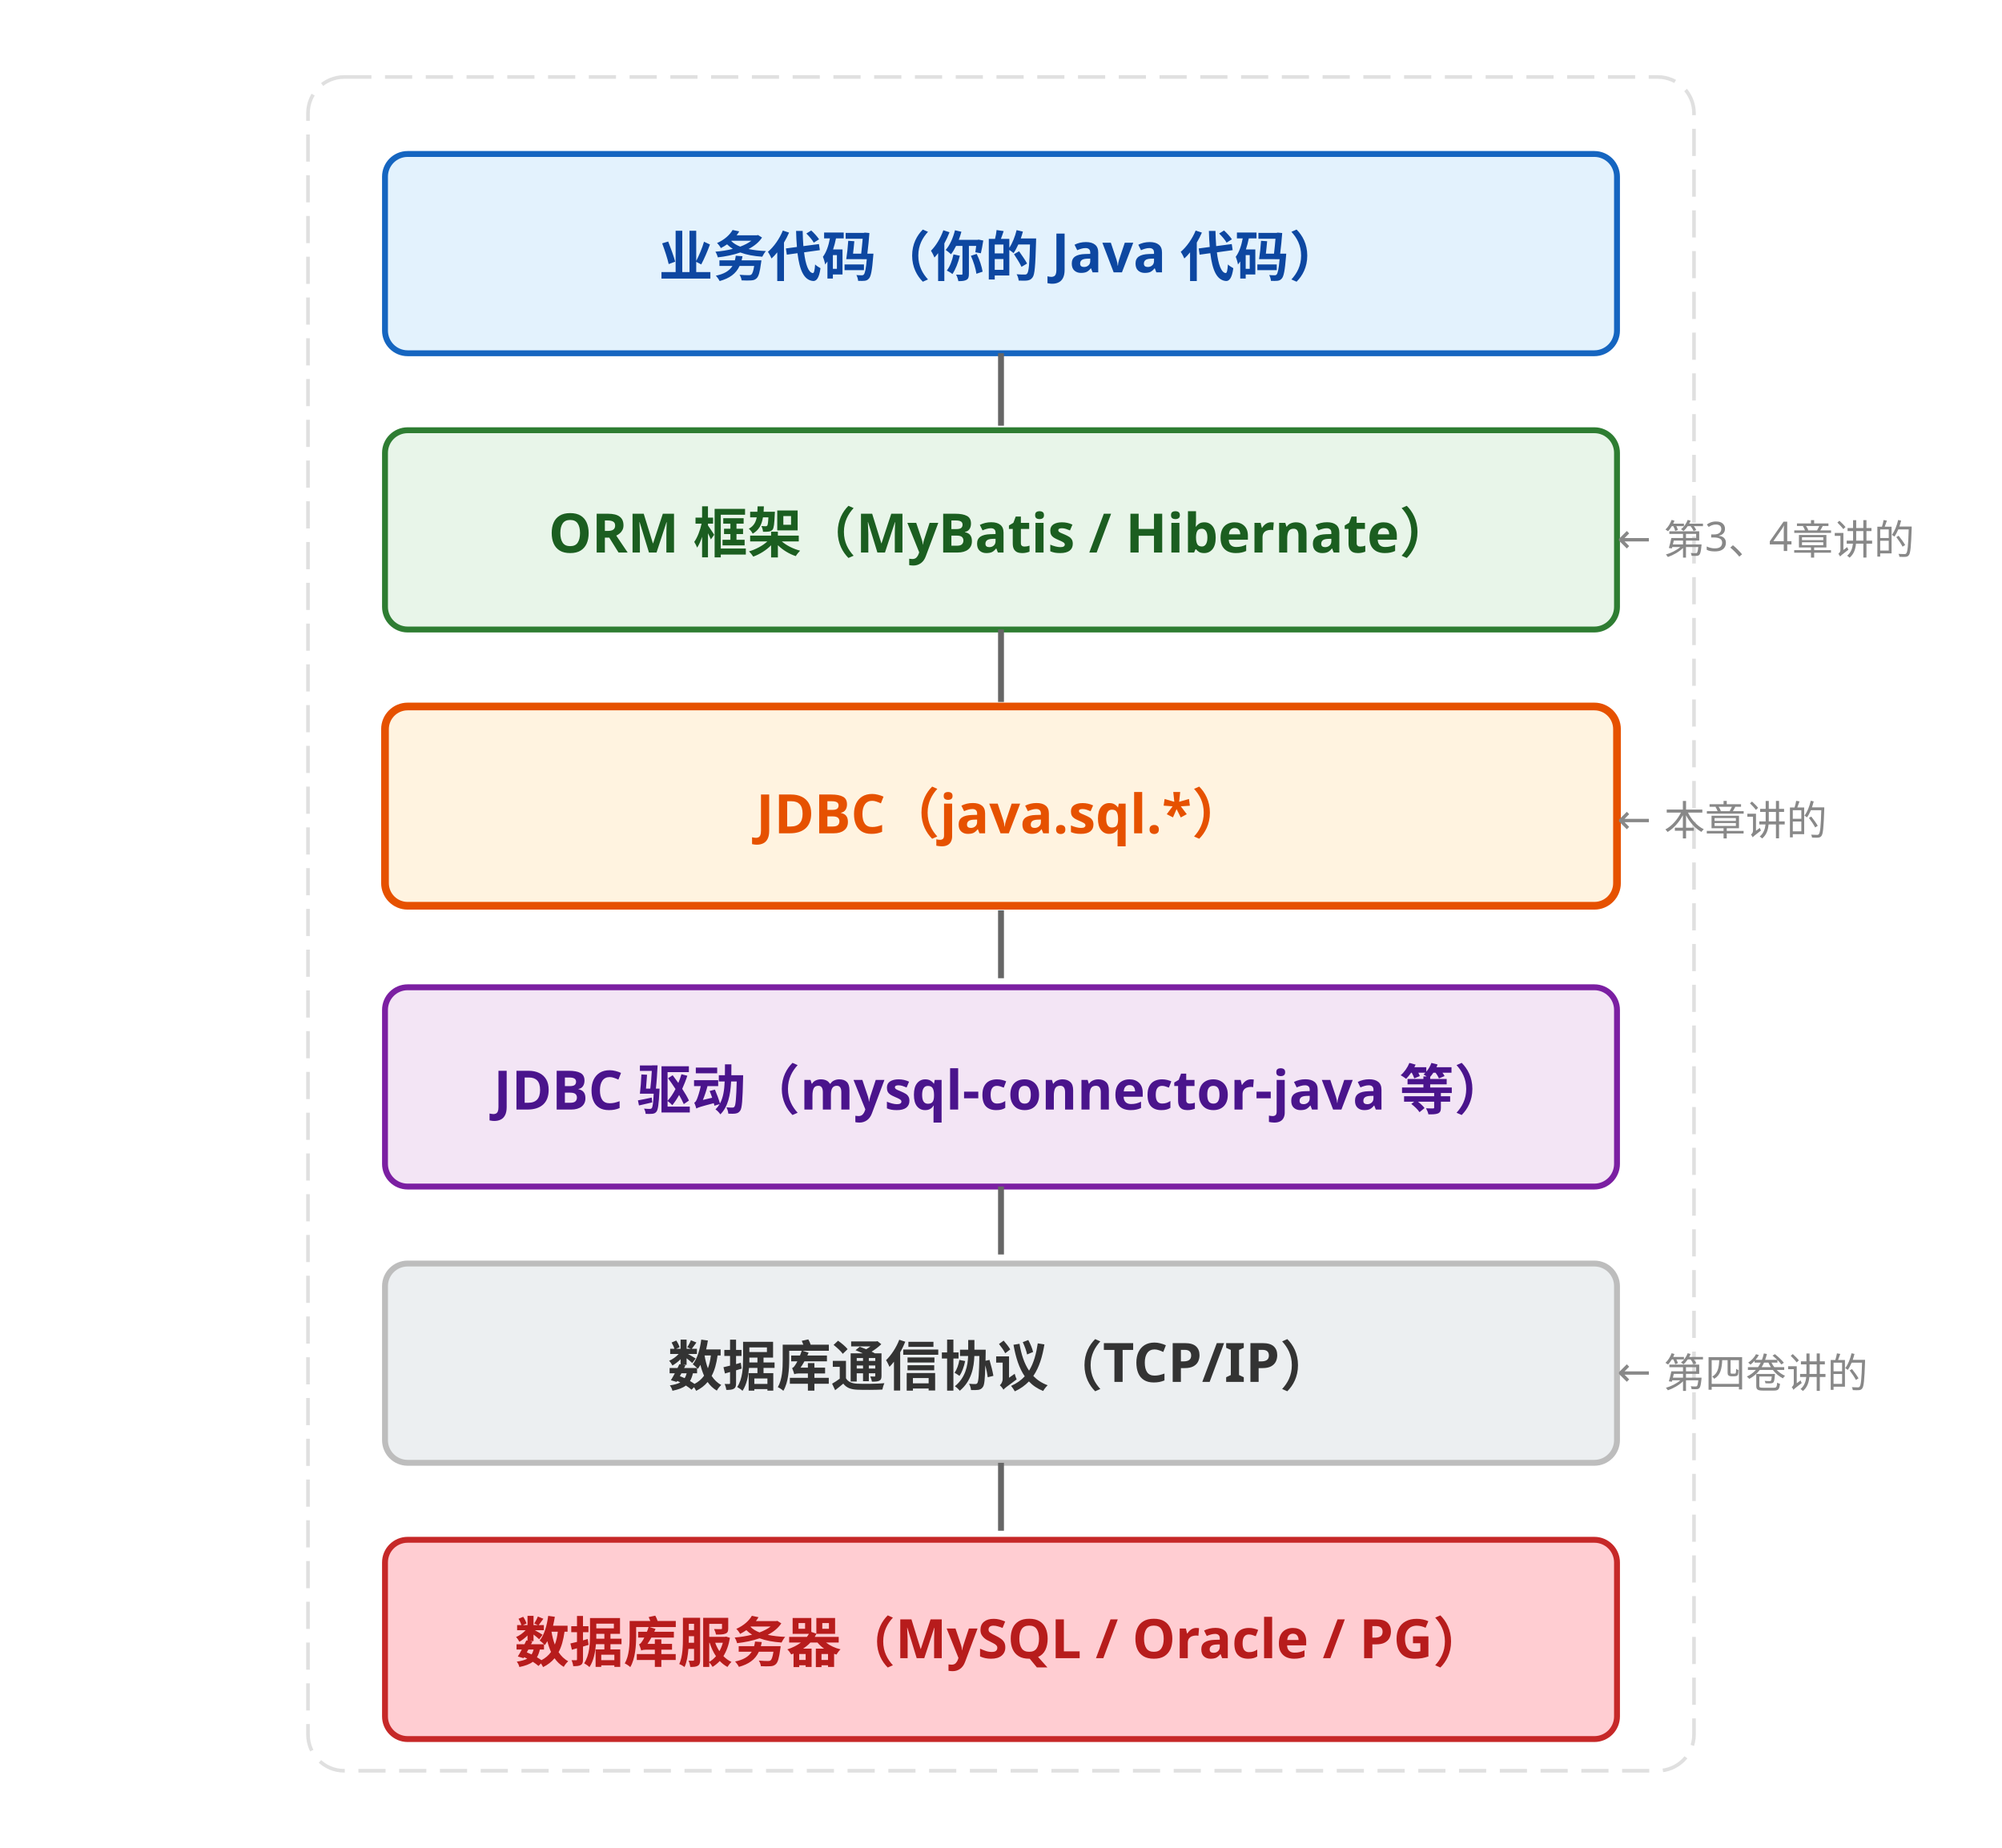
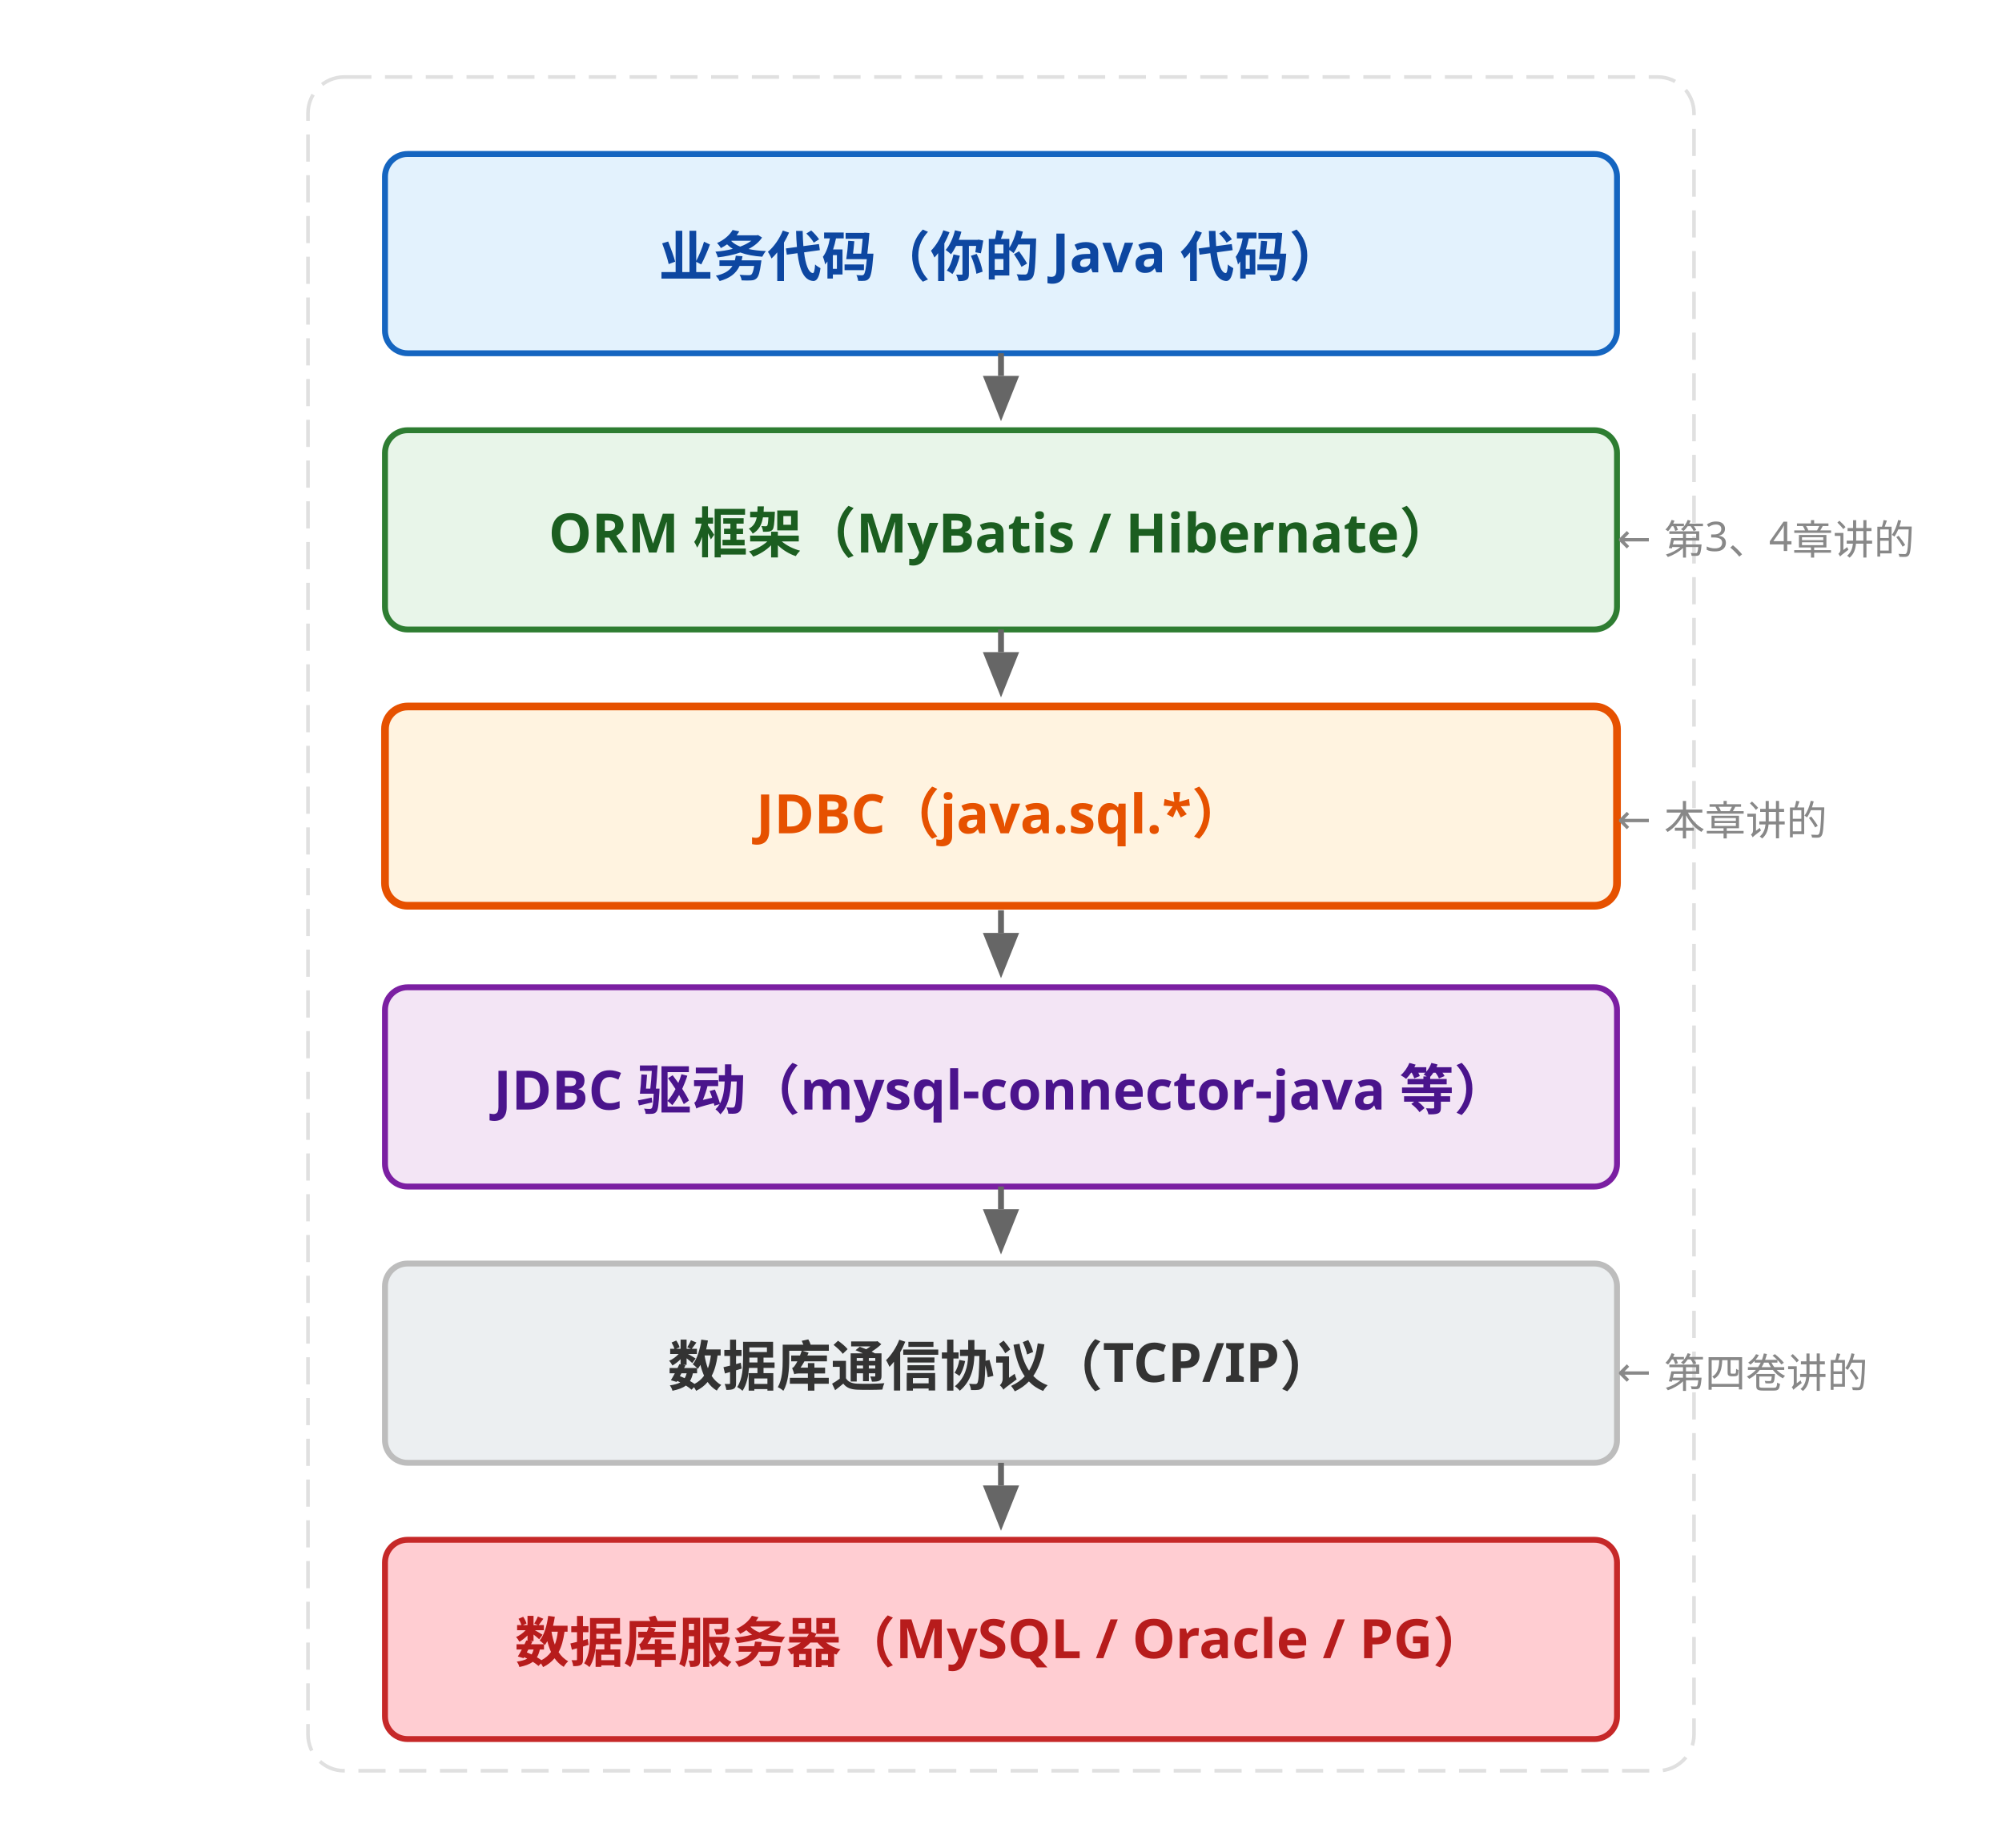
- <svg xmlns="http://www.w3.org/2000/svg" viewBox="0 0 442 408" font-family="'Noto Sans SC','PingFang SC','Microsoft YaHei',sans-serif">
+ <svg xmlns="http://www.w3.org/2000/svg" width="442" height="408" viewBox="0 0 442 408" font-family="'Noto Sans SC','PingFang SC','Microsoft YaHei',sans-serif">
  <defs>
    <linearGradient id="g1" x1="0%" y1="0%" x2="0%" y2="100%">
      <stop offset="0%" style="stop-color: #1565c0;stop-opacity:1" />
      <stop offset="100%" style="stop-color: #1565c0;stop-opacity:1" />
    </linearGradient>
+     <marker id="arrow" markerWidth="10" markerHeight="8" refX="0" refY="4" orient="auto" markerUnits="userSpaceOnUse">
+       <path d="M0,0 L10,4 L0,8 Z" fill="#666666" />
+     </marker>
  </defs>
  <rect x="68" y="17" width="306" height="374" rx="8" fill="none" stroke="#e0e0e0" stroke-width="0.8" stroke-dasharray="6,3" />
  <rect x="85" y="34" width="272" height="44" rx="5" fill="#e3f2fd" stroke="#1565c0" stroke-width="1.3" />
  <text x="221" y="61" text-anchor="middle" fill="#0d47a1" font-size="12" font-weight="bold">业务代码（你的 Java 代码）</text>
-   <line x1="221" y1="78" x2="221" y2="94" stroke="#666666" stroke-width="1.3" marker-end="url(#arrow)" />
+   <line x1="221" y1="78" x2="221" y2="83" stroke="#666666" stroke-width="1.3" marker-end="url(#arrow)" />
  <rect x="85" y="95" width="272" height="44" rx="5" fill="#e8f5e9" stroke="#2e7d32" stroke-width="1.3" />
  <text x="221" y="122" text-anchor="middle" fill="#1b5e20" font-size="12" font-weight="bold">ORM 框架（MyBatis / Hibernate）</text>
  <text x="357" y="122" fill="#888888" font-size="9">← 第3、4章讲的</text>
-   <line x1="221" y1="139" x2="221" y2="155" stroke="#666666" stroke-width="1.3" marker-end="url(#arrow)" />
+   <line x1="221" y1="139" x2="221" y2="144" stroke="#666666" stroke-width="1.3" marker-end="url(#arrow)" />
  <rect x="85" y="156" width="272" height="44" rx="5" fill="#fff3e0" stroke="#e65100" stroke-width="1.7" />
  <text x="221" y="184" text-anchor="middle" fill="#e65100" font-size="12" font-weight="bold">JDBC（java.sql.*）</text>
  <text x="357" y="184" fill="#888888" font-size="9">← 本章讲的</text>
-   <line x1="221" y1="201" x2="221" y2="216" stroke="#666666" stroke-width="1.3" marker-end="url(#arrow)" />
+   <line x1="221" y1="201" x2="221" y2="206" stroke="#666666" stroke-width="1.3" marker-end="url(#arrow)" />
  <rect x="85" y="218" width="272" height="44" rx="5" fill="#f3e5f5" stroke="#7b1fa2" stroke-width="1.3" />
  <text x="221" y="245" text-anchor="middle" fill="#4a148c" font-size="12" font-weight="bold">JDBC 驱动（mysql-connector-java 等）</text>
-   <line x1="221" y1="262" x2="221" y2="277" stroke="#666666" stroke-width="1.3" marker-end="url(#arrow)" />
+   <line x1="221" y1="262" x2="221" y2="267" stroke="#666666" stroke-width="1.3" marker-end="url(#arrow)" />
  <rect x="85" y="279" width="272" height="44" rx="5" fill="#eceff1" stroke="#bdbdbd" stroke-width="1.3" />
  <text x="221" y="306" text-anchor="middle" fill="#333333" font-size="12" font-weight="bold">数据库通信协议（TCP/IP）</text>
  <text x="357" y="306" fill="#888888" font-size="9">← 第四卷讲的</text>
-   <line x1="221" y1="323" x2="221" y2="338" stroke="#666666" stroke-width="1.3" marker-end="url(#arrow)" />
+   <line x1="221" y1="323" x2="221" y2="328" stroke="#666666" stroke-width="1.3" marker-end="url(#arrow)" />
  <rect x="85" y="340" width="272" height="44" rx="5" fill="#ffcdd2" stroke="#c62828" stroke-width="1.3" />
  <text x="221" y="367" text-anchor="middle" fill="#b71c1c" font-size="12" font-weight="bold">数据库服务器（MySQL / Oracle / PG）</text>
</svg>
